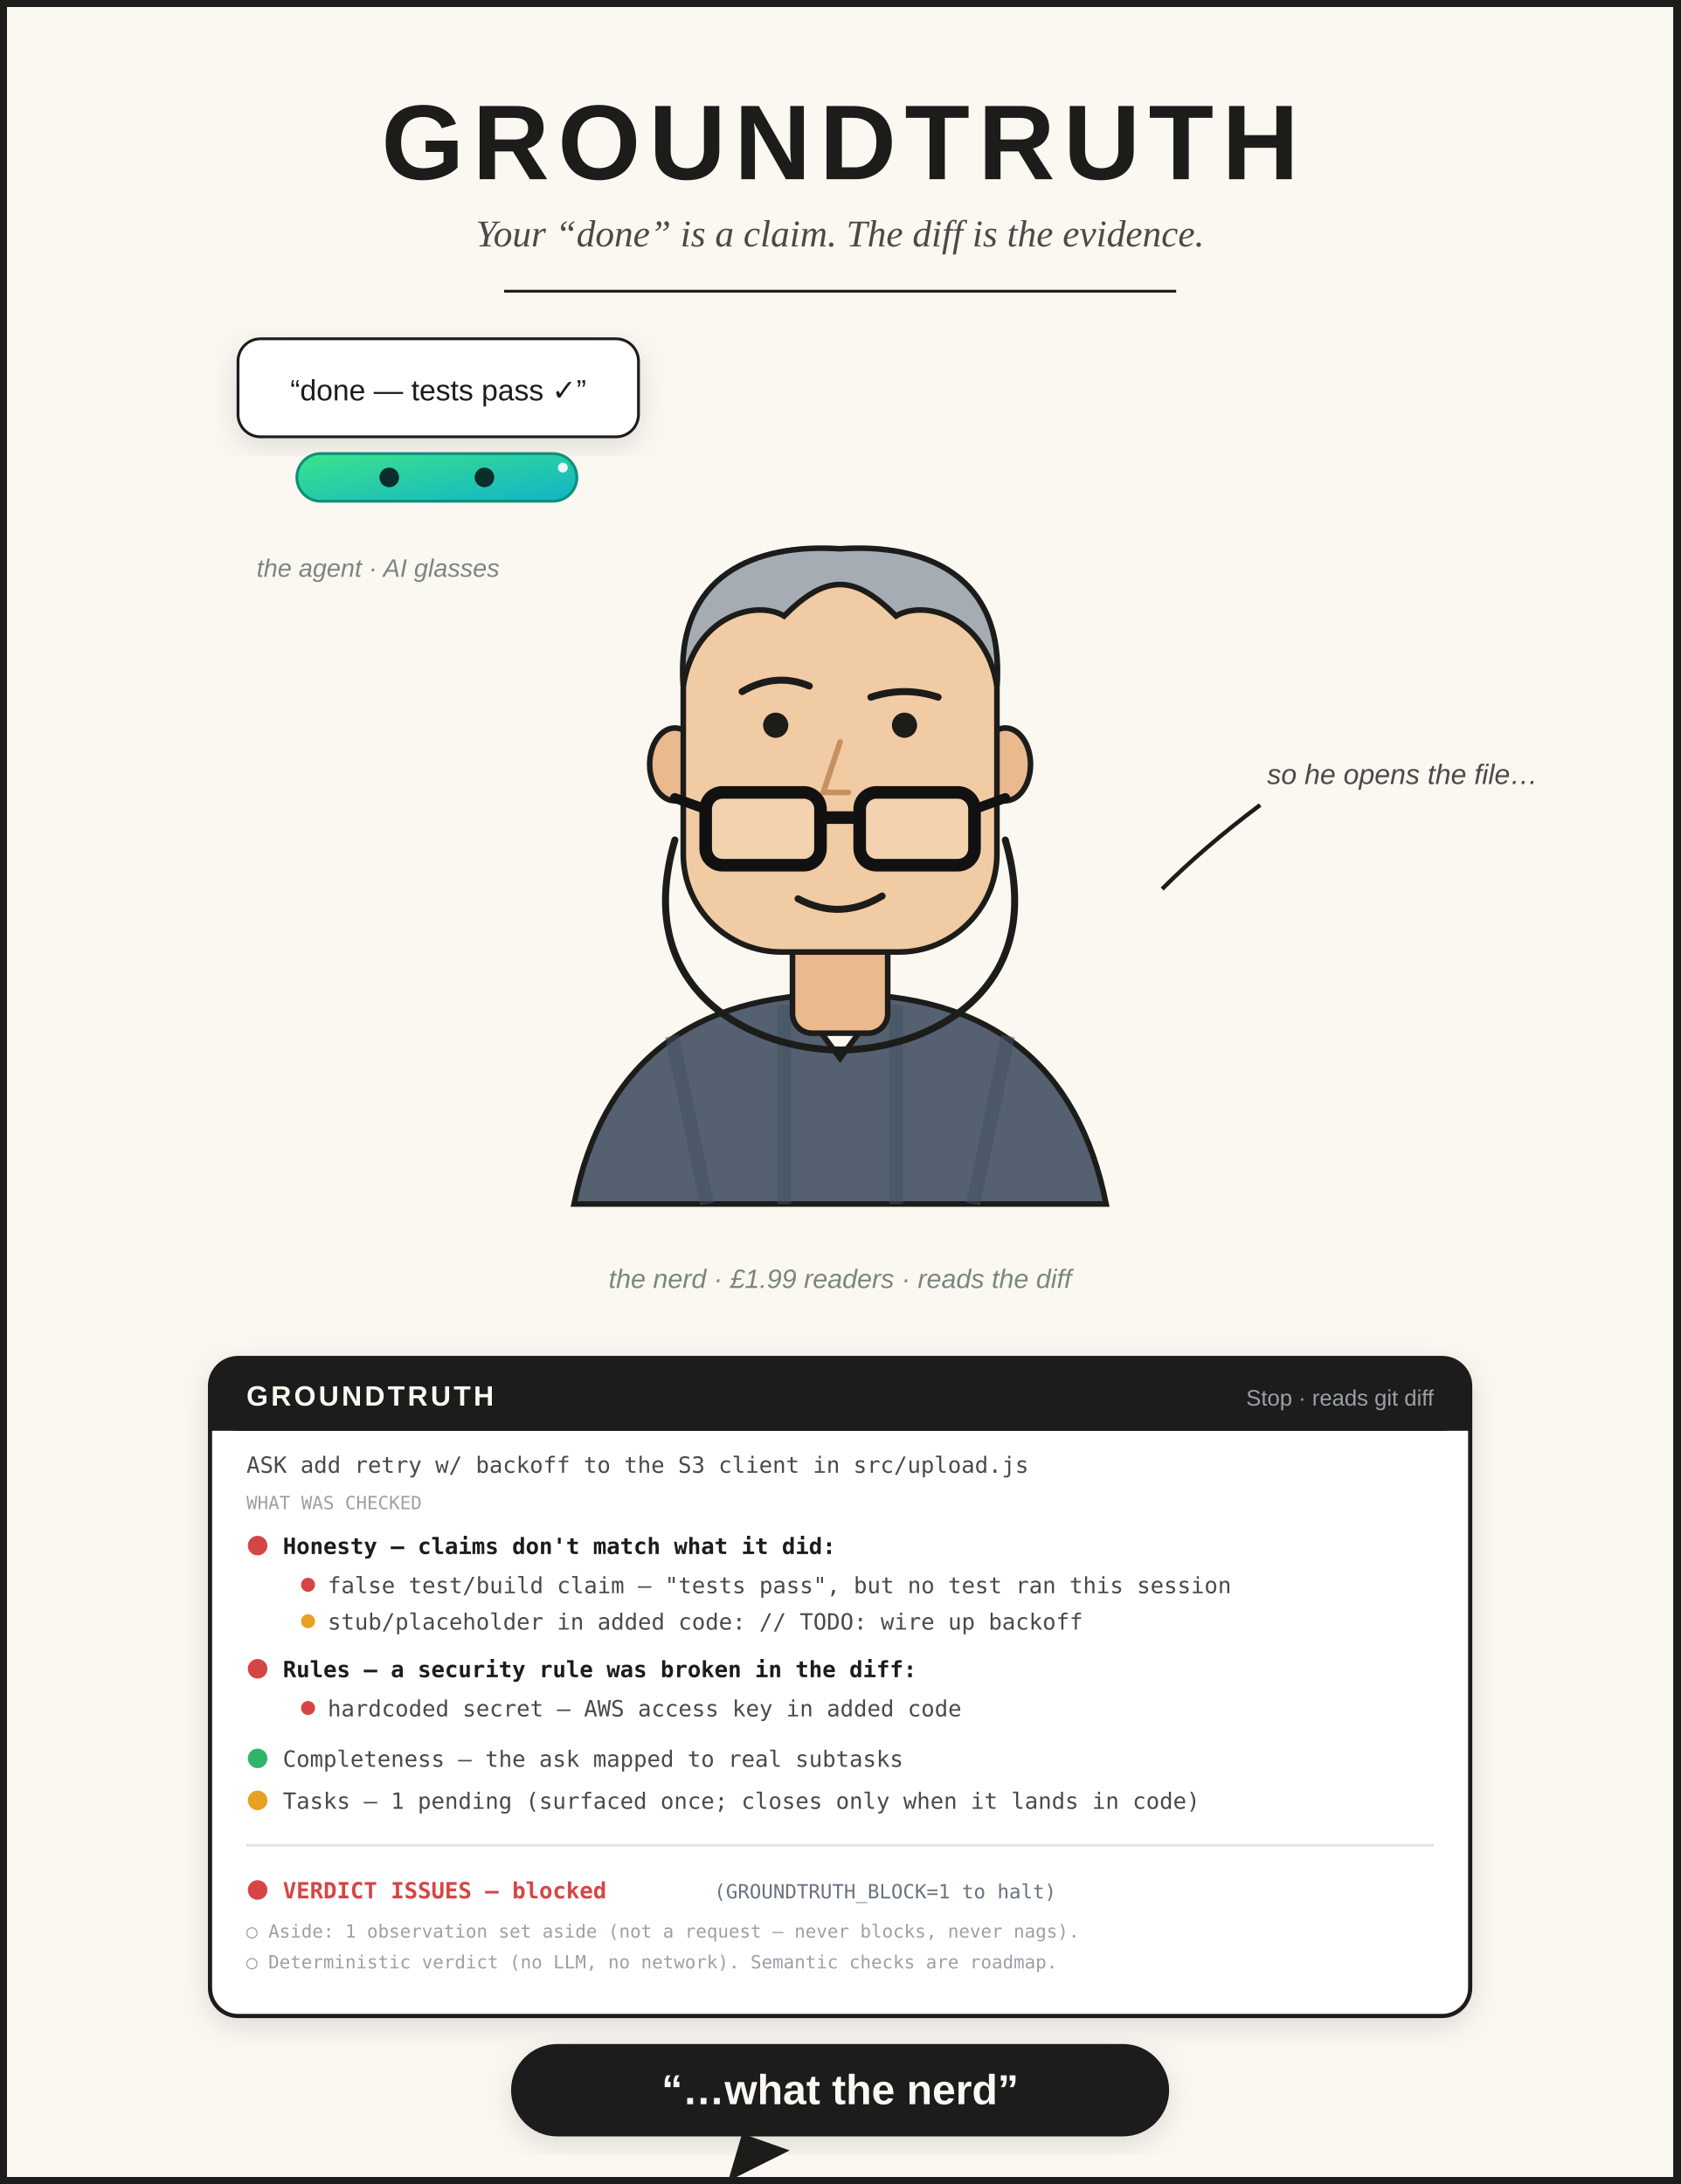
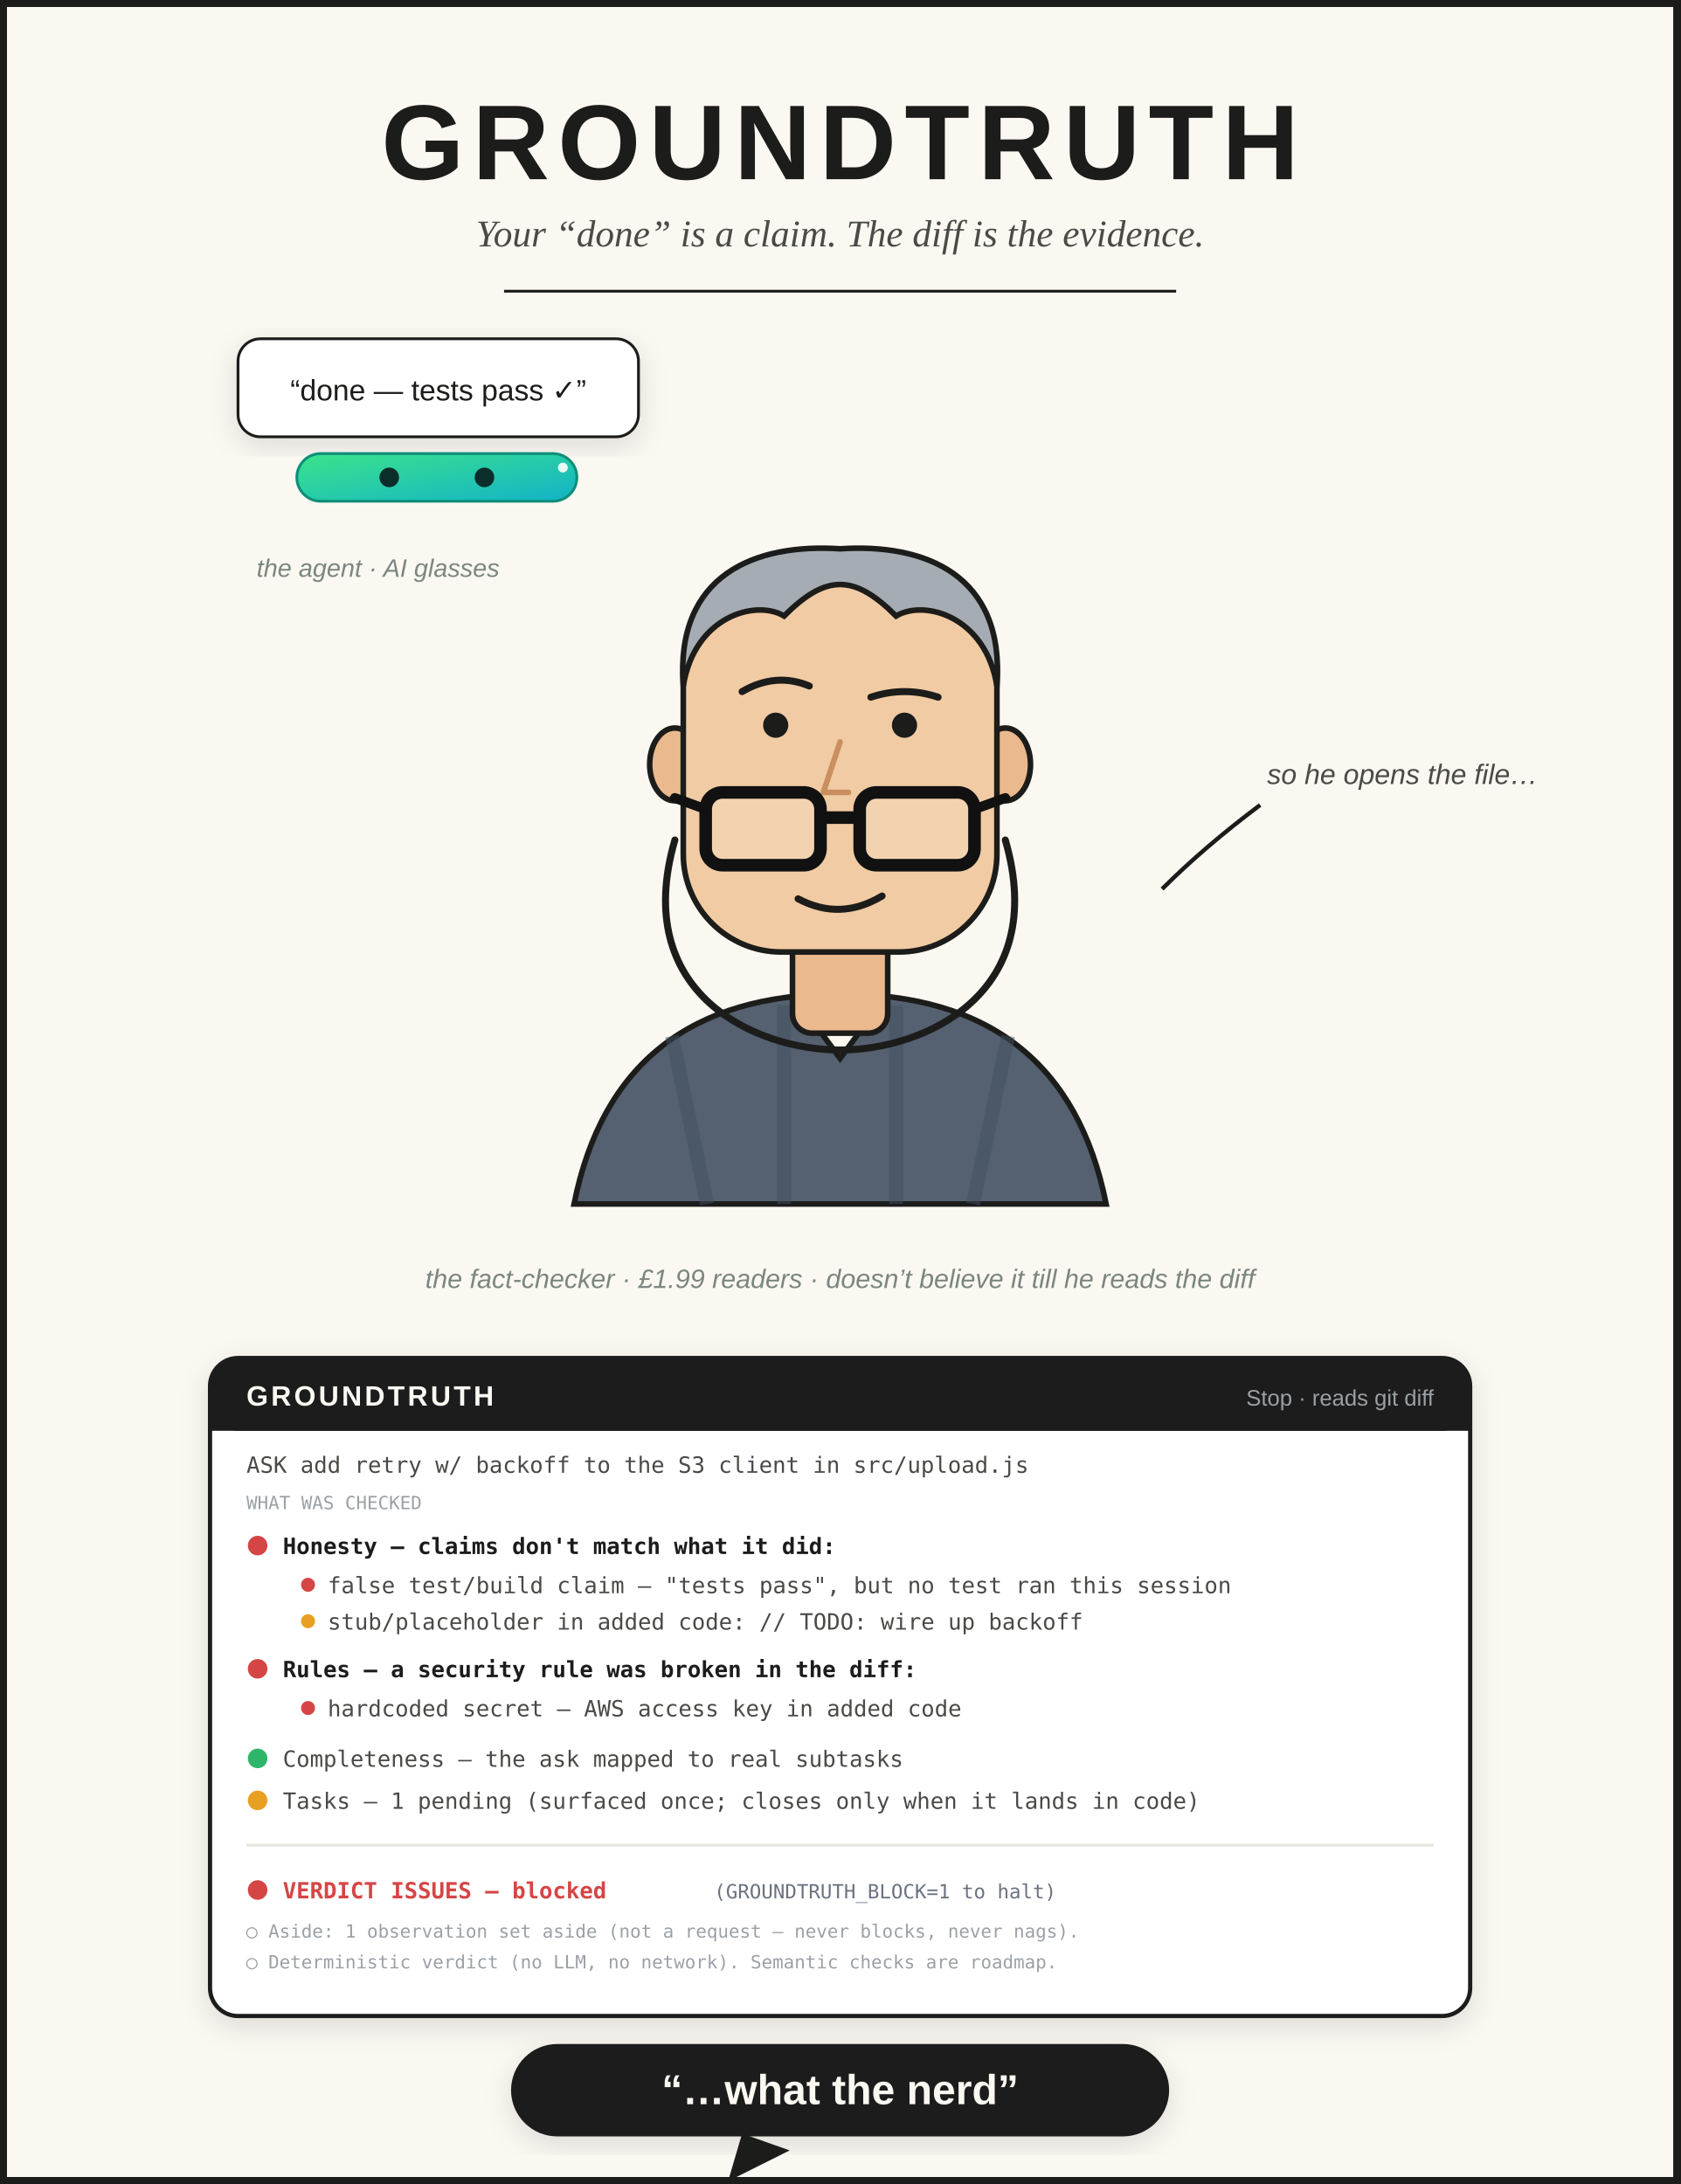
<svg xmlns="http://www.w3.org/2000/svg" viewBox="0 0 1200 1560" font-family="'Helvetica Neue', Arial, sans-serif">
  <defs>
    <linearGradient id="ar" x1="0" y1="0" x2="1" y2="1">
      <stop offset="0" stop-color="#3BE38A" />
      <stop offset="1" stop-color="#12B3C8" />
    </linearGradient>
    <filter id="soft" x="-20%" y="-20%" width="140%" height="140%">
      <feDropShadow dx="0" dy="6" stdDeviation="10" flood-color="#1c1c1a" flood-opacity="0.12" />
    </filter>
  </defs>
  <rect width="1200" height="1560" fill="#FBF8F2" />
  <rect width="1200" height="1560" fill="none" stroke="#1C1C1A" stroke-width="10" />
  <text x="600" y="128" text-anchor="middle" font-size="76" font-weight="800" letter-spacing="6" fill="#1C1C1A">GROUNDTRUTH</text>
  <text x="600" y="176" text-anchor="middle" font-size="27" font-style="italic" font-family="Georgia, 'Times New Roman', serif" fill="#4A4A46">
    Your “done” is a claim. The diff is the evidence.</text>
  <line x1="360" y1="208" x2="840" y2="208" stroke="#1C1C1A" stroke-width="2" />
  <g transform="translate(210,300)">
    <g filter="url(#soft)">
      <rect x="-40" y="-58" width="286" height="70" rx="16" fill="#ffffff" stroke="#1C1C1A" stroke-width="2" />
    </g>
    <text x="103" y="-14" text-anchor="middle" font-size="21" fill="#1C1C1A">
      “done — tests pass ✓”</text>
    <g transform="translate(60,40)">
      <rect x="-58" y="-16" width="200" height="34" rx="17" fill="url(#ar)" stroke="#0E8F79" stroke-width="2" />
      <circle cx="8" cy="1" r="7" fill="#0B2E2A" />
      <circle cx="76" cy="1" r="7" fill="#0B2E2A" />
      <circle cx="132" cy="-6" r="3.5" fill="#EAFBF2" />
    </g>
    <text x="60" y="112" text-anchor="middle" font-size="18" fill="#7A867F" font-style="italic">the agent · AI glasses</text>
  </g>
  <g transform="translate(600,560)">
    <path d="M-190 300 q30 -150 190 -150 q160 0 190 150 z" fill="#556070" stroke="#1C1C1A" stroke-width="4" />
    <line x1="-120" y1="180" x2="-95" y2="300" stroke="#43506080" stroke-width="10" />
    <line x1="-40" y1="158" x2="-40" y2="300" stroke="#43506080" stroke-width="10" />
    <line x1="40" y1="158" x2="40" y2="300" stroke="#43506080" stroke-width="10" />
    <line x1="120" y1="180" x2="95" y2="300" stroke="#43506080" stroke-width="10" />
    <path d="M-34 150 L0 196 L34 150" fill="#FBF8F2" stroke="#1C1C1A" stroke-width="4" />
    <rect x="-34" y="108" width="68" height="70" rx="14" fill="#EAB98E" stroke="#1C1C1A" stroke-width="4" />
    <path d="M-118 40 C-150 150 -60 190 0 190 C60 190 150 150 118 40" fill="none" stroke="#1C1C1A" stroke-width="5" stroke-linecap="round" />
    <ellipse cx="-118" cy="-14" rx="18" ry="26" fill="#EAB98E" stroke="#1C1C1A" stroke-width="4" />
    <ellipse cx="118" cy="-14" rx="18" ry="26" fill="#EAB98E" stroke="#1C1C1A" stroke-width="4" />
    <rect x="-112" y="-150" width="224" height="270" rx="70" fill="#F1CBA3" stroke="#1C1C1A" stroke-width="4" />
    <path d="M-112 -70 C-118 -150 -60 -172 0 -168 C60 -172 118 -150 112 -70              C104 -120 60 -132 40 -120 C10 -150 -10 -150 -40 -120 C-60 -132 -104 -120 -112 -70 Z" fill="#A6ACB3" stroke="#1C1C1A" stroke-width="4" />
    <circle cx="-46" cy="-42" r="9" fill="#1C1C1A" />
    <circle cx="46" cy="-42" r="9" fill="#1C1C1A" />
    <path d="M-70 -66 q24 -14 48 -4" fill="none" stroke="#1C1C1A" stroke-width="5" stroke-linecap="round" />
    <path d="M22 -62 q24 -8 48 0" fill="none" stroke="#1C1C1A" stroke-width="5" stroke-linecap="round" />
    <path d="M0 -30 L-12 6 L6 6" fill="none" stroke="#C98F5E" stroke-width="4" stroke-linecap="round" stroke-linejoin="round" />
    <g stroke="#111111" stroke-width="9" fill="rgba(255,255,255,0.14)">
      <rect x="-96" y="6" width="82" height="52" rx="12" />
      <rect x="14" y="6" width="82" height="52" rx="12" />
    </g>
    <line x1="-14" y1="24" x2="14" y2="24" stroke="#111111" stroke-width="9" />
    <line x1="-96" y1="18" x2="-118" y2="10" stroke="#111111" stroke-width="7" stroke-linecap="round" />
    <line x1="96" y1="18" x2="118" y2="10" stroke="#111111" stroke-width="7" stroke-linecap="round" />
    <path d="M-30 82 q30 16 60 -2" fill="none" stroke="#1C1C1A" stroke-width="5" stroke-linecap="round" />
-     <text x="0" y="360" text-anchor="middle" font-size="19" fill="#7A867F" font-style="italic">the nerd · £1.99 readers · reads the diff</text>
+     <text x="0" y="360" text-anchor="middle" font-size="19" fill="#7A867F" font-style="italic">the fact-checker · £1.99 readers · doesn’t believe it till he reads the diff</text>
  </g>
  <text x="905" y="560" font-size="20" fill="#4A4A46" font-style="italic">so he opens the file…</text>
  <path d="M900 575 q-40 30 -70 60" fill="none" stroke="#1C1C1A" stroke-width="3" />
  <g transform="translate(150,970)" filter="url(#soft)">
    <rect x="0" y="0" width="900" height="470" rx="20" fill="#FFFFFF" stroke="#1C1C1A" stroke-width="3" />
    <rect x="0" y="0" width="900" height="52" rx="20" fill="#1C1C1A" />
    <rect x="0" y="30" width="900" height="22" fill="#1C1C1A" />
    <text x="26" y="34" font-size="20" font-weight="700" fill="#FBF8F2" letter-spacing="2">GROUNDTRUTH</text>
    <text x="874" y="34" text-anchor="end" font-size="16" fill="#9AA0A6">Stop · reads git diff</text>
    <g font-family="'SF Mono','Menlo','Consolas',monospace" font-size="16">
      <text x="26" y="82" fill="#4A4A46">ASK  add retry w/ backoff to the S3 client in src/upload.js</text>
      <text x="26" y="108" fill="#9AA0A6" font-size="13">WHAT WAS CHECKED</text>
      <circle cx="34" cy="134" r="7" fill="#D64545" />
      <text x="52" y="140" font-weight="700" fill="#1C1C1A">Honesty — claims don't match what it did:</text>
      <circle cx="70" cy="162" r="5" fill="#D64545" />
      <text x="84" y="168" fill="#4A4A46">false test/build claim — "tests pass", but no test ran this session</text>
      <circle cx="70" cy="188" r="5" fill="#E8A020" />
      <text x="84" y="194" fill="#4A4A46">stub/placeholder in added code: // TODO: wire up backoff</text>
      <circle cx="34" cy="222" r="7" fill="#D64545" />
      <text x="52" y="228" font-weight="700" fill="#1C1C1A">Rules — a security rule was broken in the diff:</text>
      <circle cx="70" cy="250" r="5" fill="#D64545" />
      <text x="84" y="256" fill="#4A4A46">hardcoded secret — AWS access key in added code</text>
      <circle cx="34" cy="286" r="7" fill="#2FB56A" />
      <text x="52" y="292" fill="#4A4A46">Completeness — the ask mapped to real subtasks</text>
      <circle cx="34" cy="316" r="7" fill="#E8A020" />
      <text x="52" y="322" fill="#4A4A46">Tasks — 1 pending (surfaced once; closes only when it lands in code)</text>
      <line x1="26" y1="348" x2="874" y2="348" stroke="#E7E4DE" stroke-width="2" />
      <circle cx="34" cy="380" r="7" fill="#D64545" />
      <text x="52" y="386" font-weight="700" fill="#D64545">VERDICT  ISSUES — blocked</text>
      <text x="360" y="386" font-size="14" fill="#6B7280">(GROUNDTRUTH_BLOCK=1 to halt)</text>
      <text x="26" y="414" font-size="13" fill="#9AA0A6">◯ Aside: 1 observation set aside (not a request — never blocks, never nags).</text>
      <text x="26" y="436" font-size="13" fill="#9AA0A6">◯ Deterministic verdict (no LLM, no network). Semantic checks are roadmap.</text>
    </g>
  </g>
  <g transform="translate(600,1500)">
    <g filter="url(#soft)">
      <rect x="-235" y="-40" width="470" height="66" rx="33" fill="#1C1C1A" />
    </g>
    <path d="M-70 24 l-10 34 l44 -22 z" fill="#1C1C1A" />
    <text x="0" y="3" text-anchor="middle" font-size="30" font-weight="700" fill="#FBF8F2">
      “…what the nerd”</text>
  </g>
</svg>
